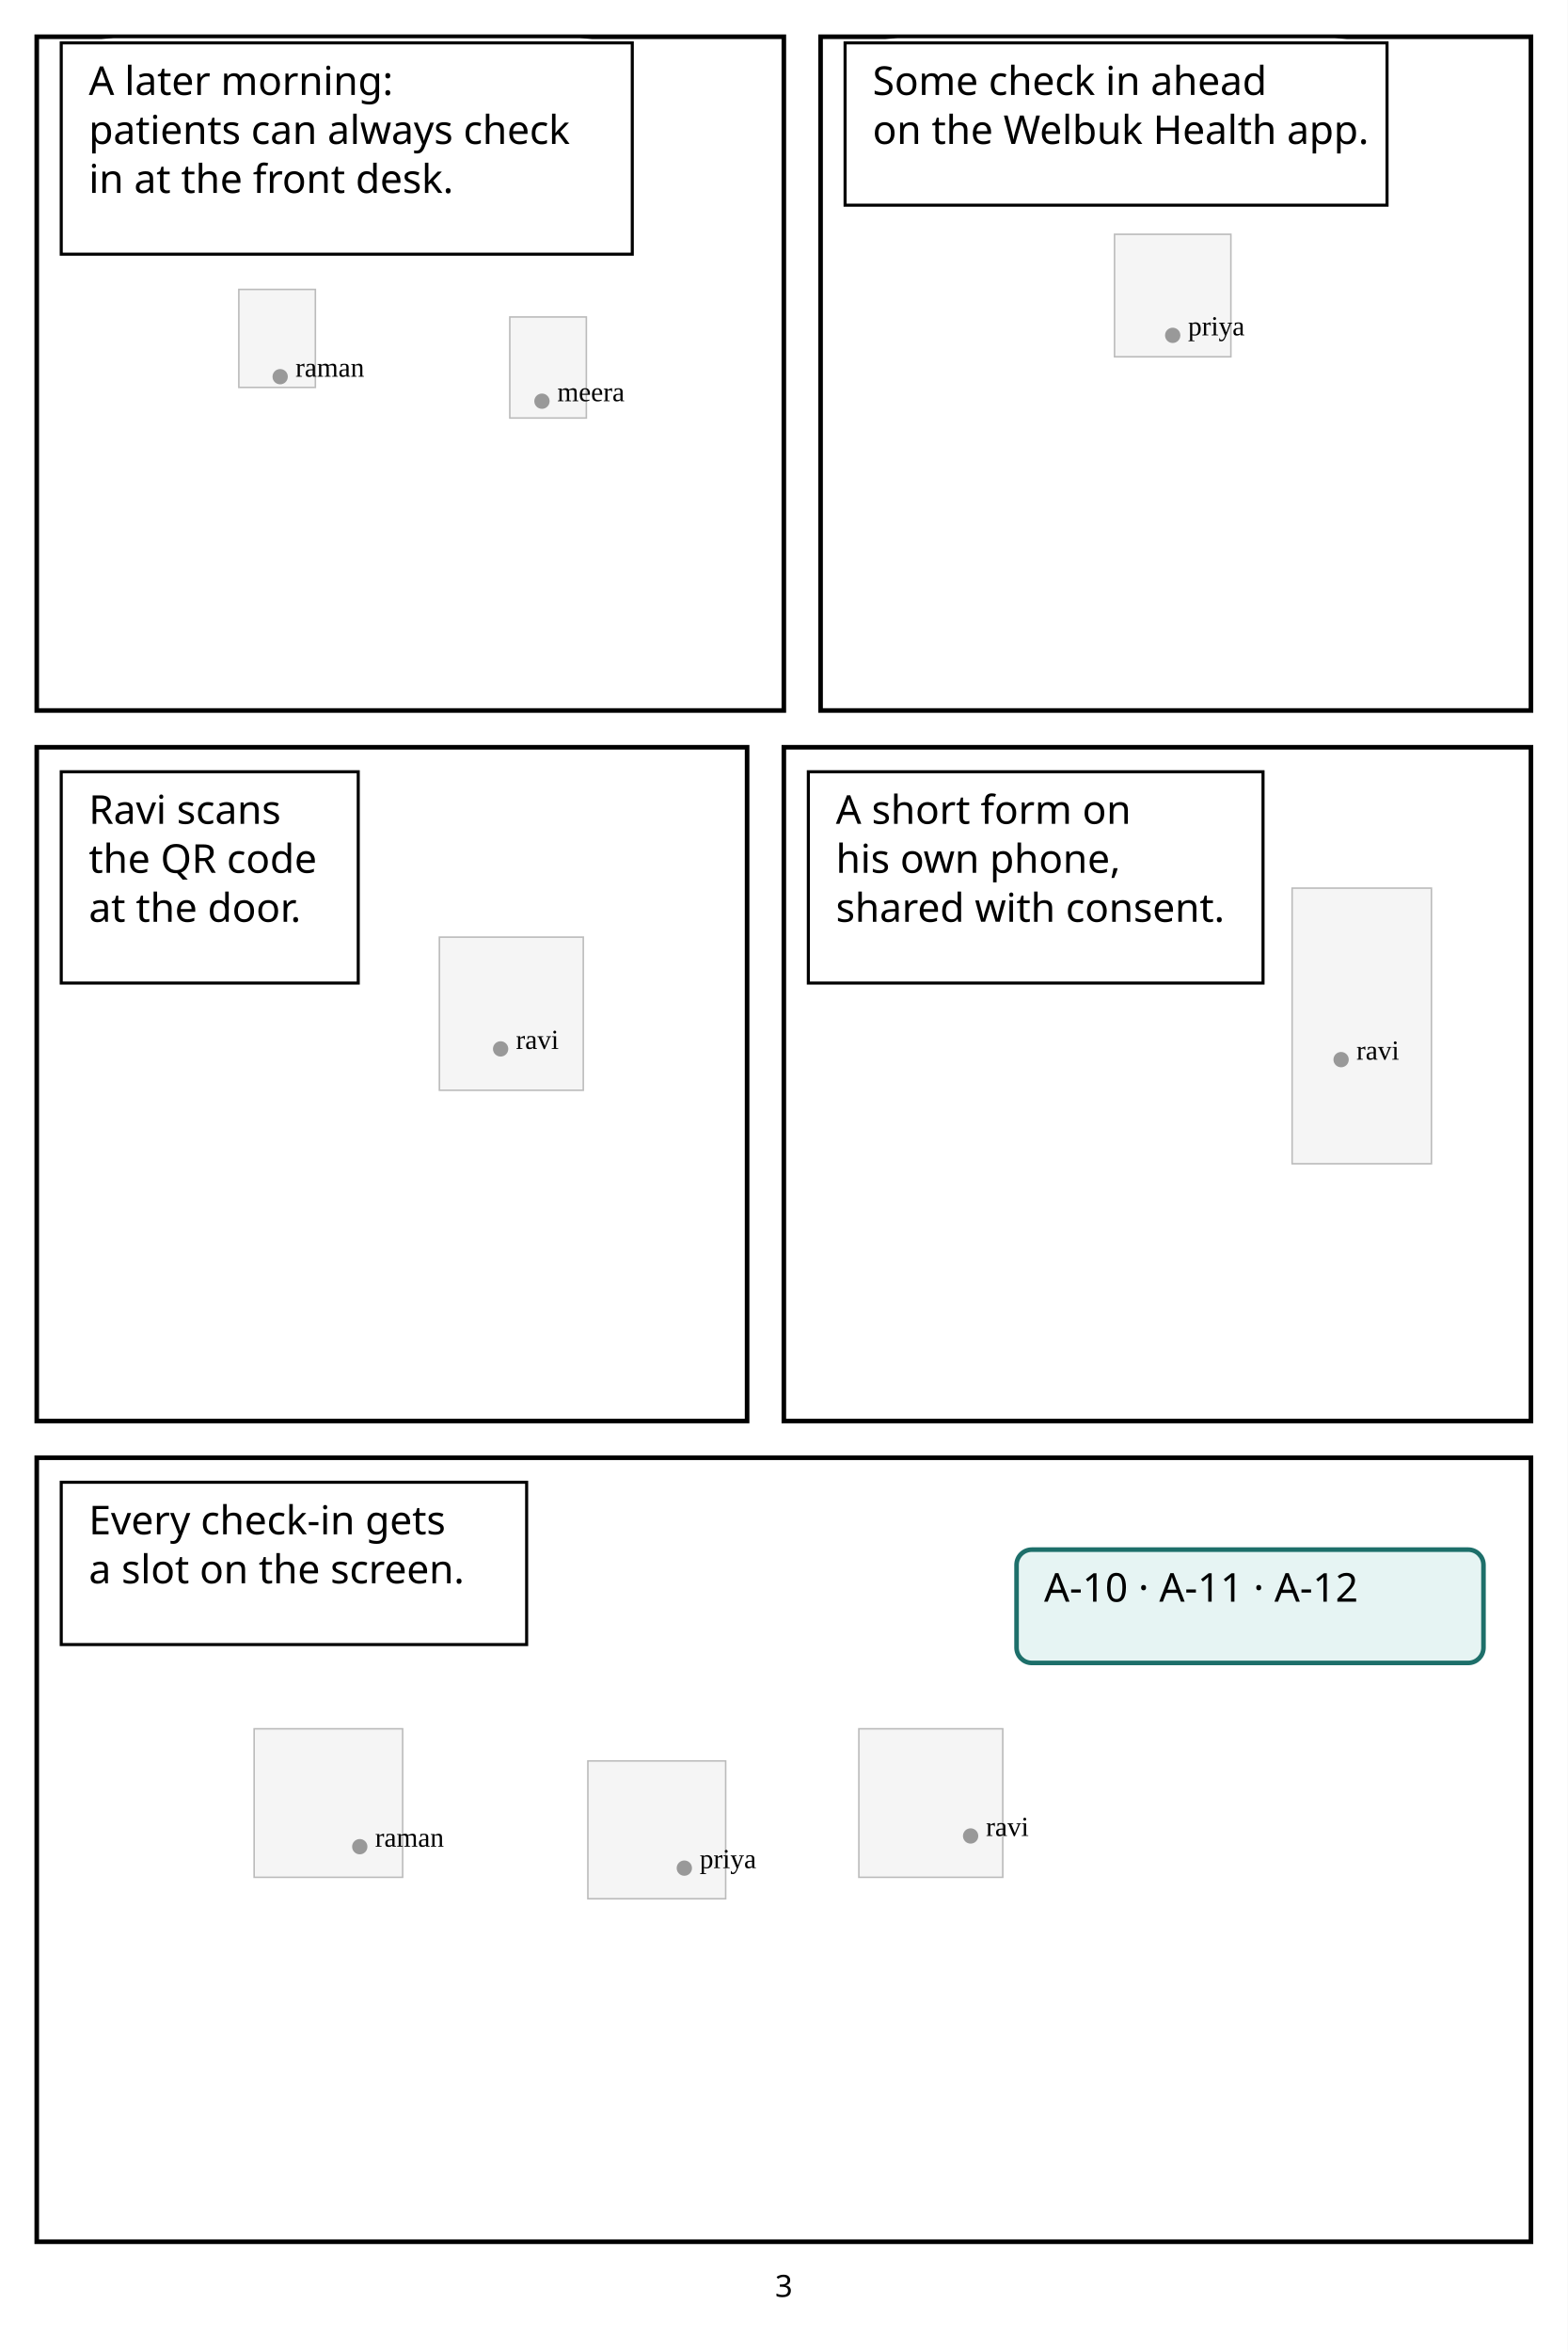
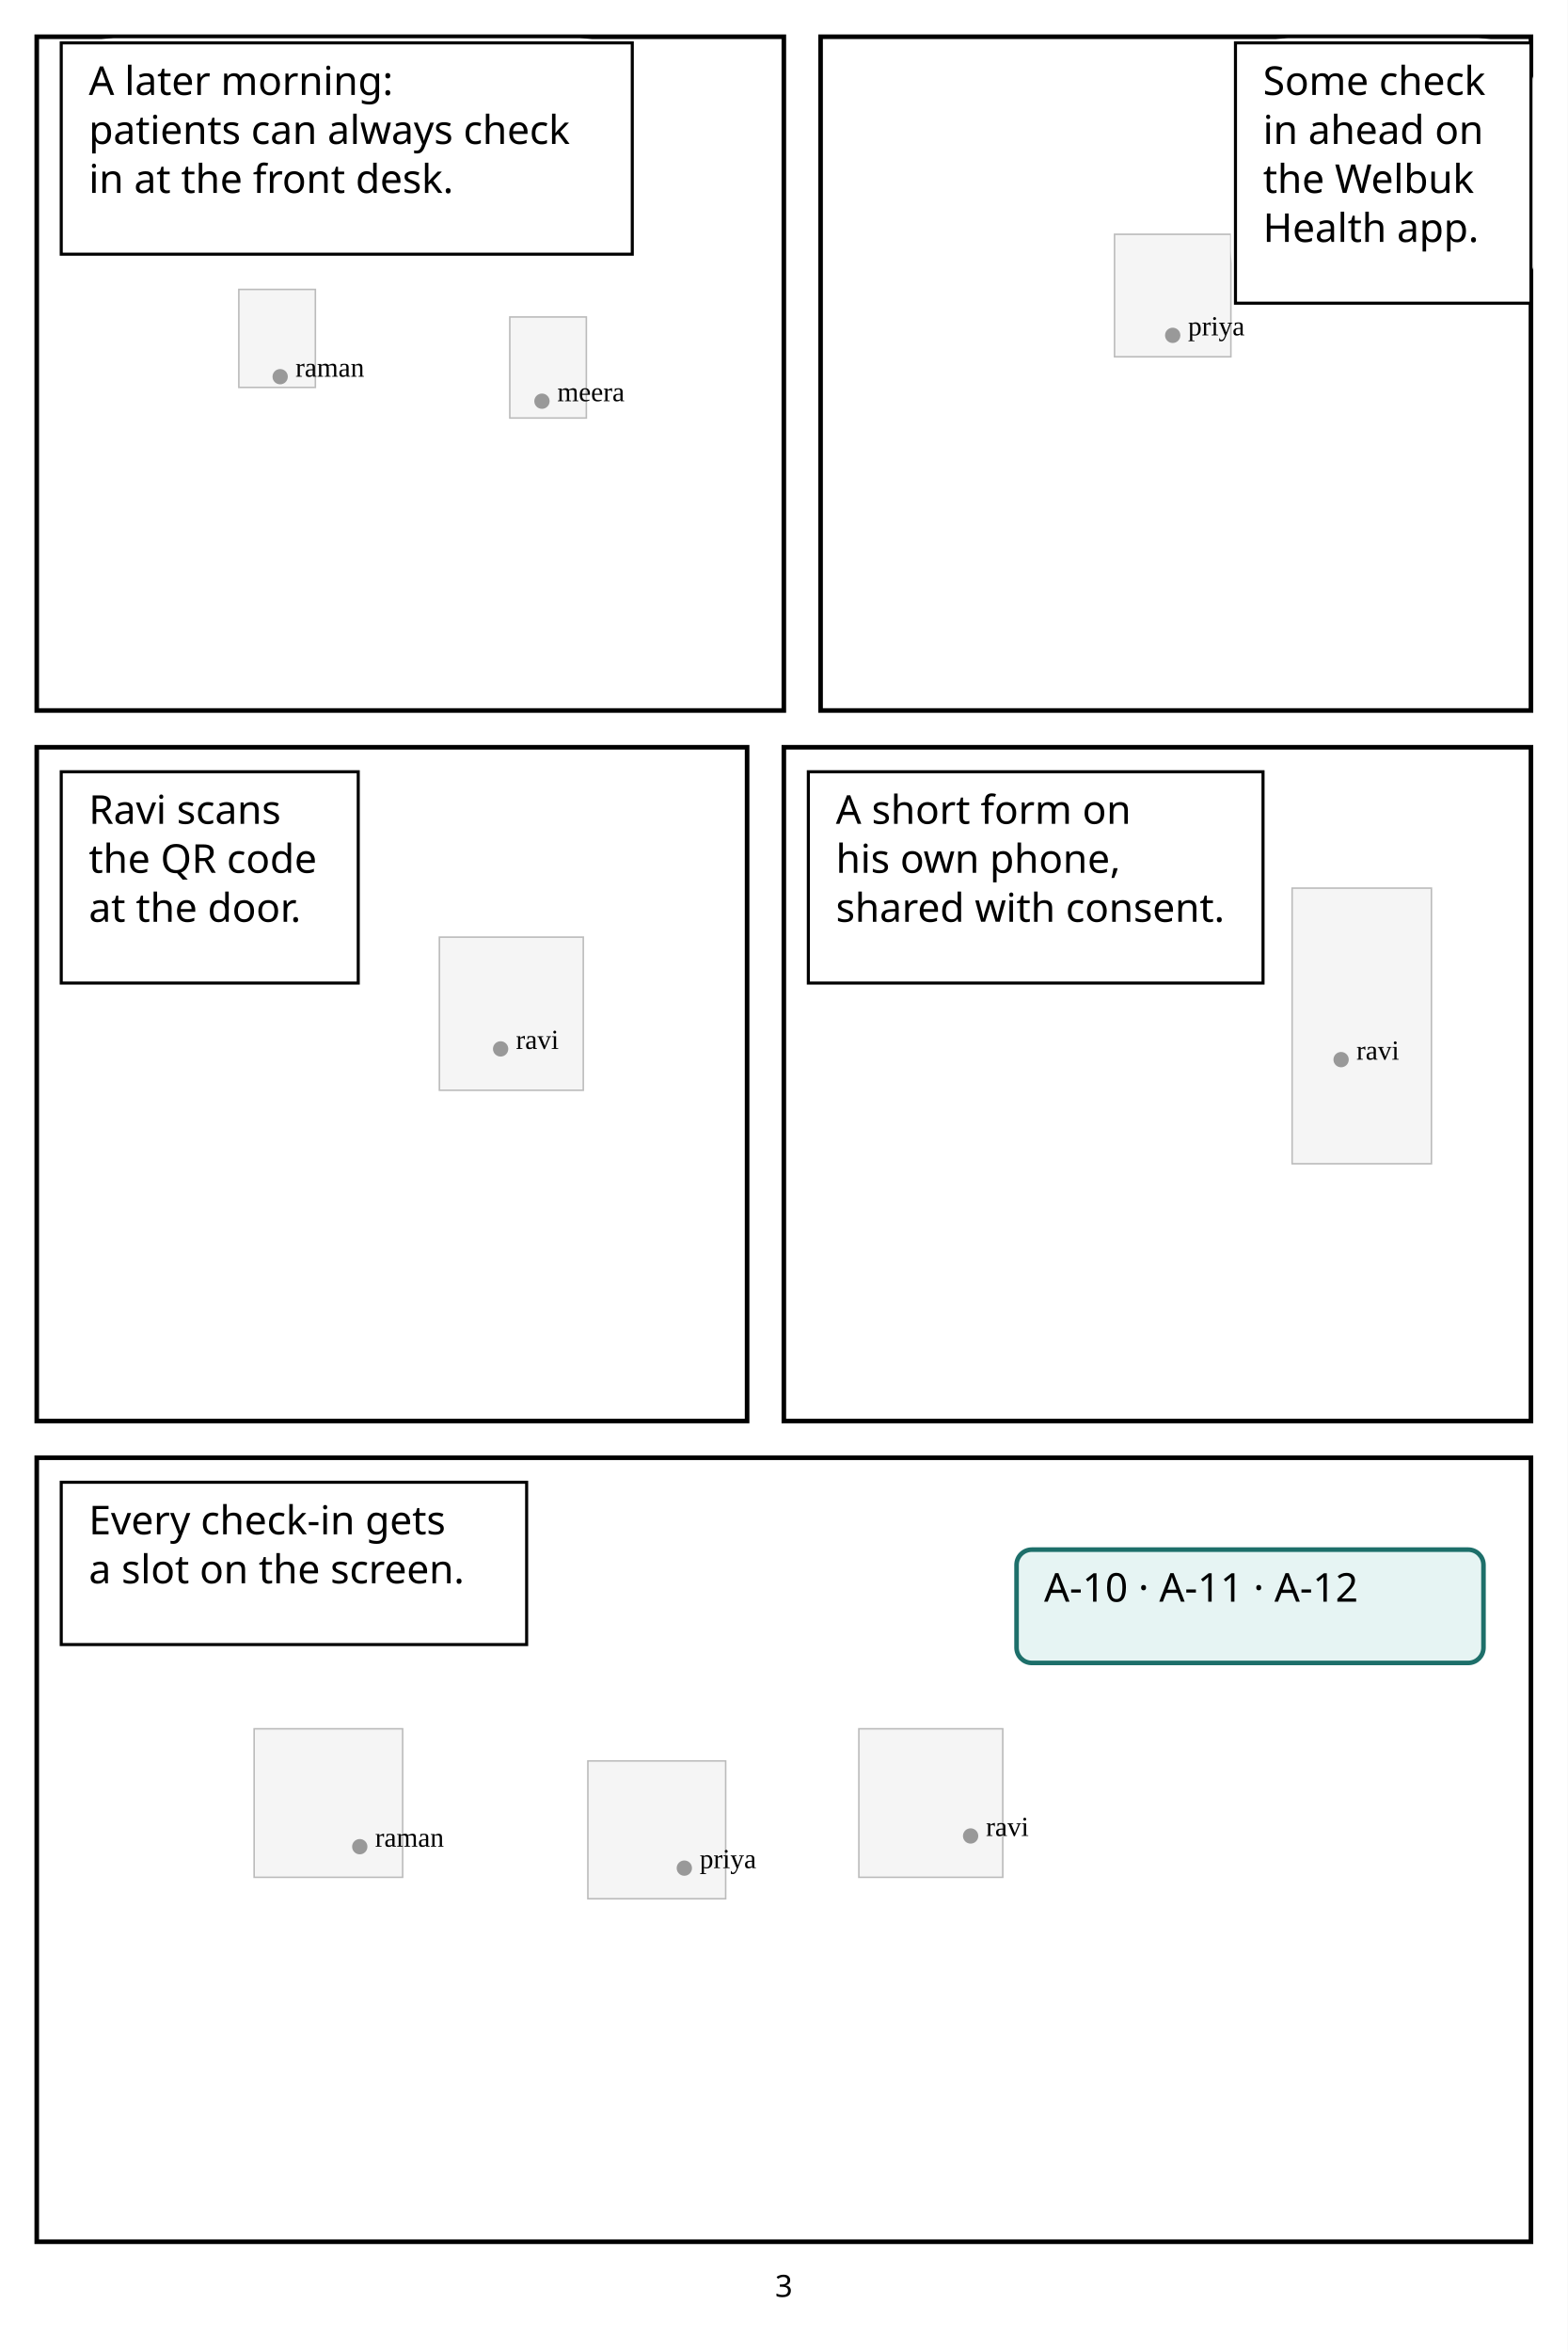
<svg xmlns="http://www.w3.org/2000/svg" width="1024" height="1536" viewBox="0 0 1024 1536">
  <rect width="1024" height="1536" fill="white" />
  <rect x="156" y="189" width="50" height="64" fill="#f5f5f5" stroke="#bbb" />
  <circle cx="183" cy="246" r="5" fill="#999" />
  <text x="193" y="246" font-size="18">raman</text>
  <rect x="333" y="207" width="50" height="66" fill="#f5f5f5" stroke="#bbb" />
  <circle cx="354" cy="262" r="5" fill="#999" />
  <text x="364" y="262" font-size="18">meera</text>
  <rect x="24" y="24" width="488" height="440" fill="none" stroke="black" stroke-width="3" />
  <rect x="40" y="28" width="373" height="138" rx="34" fill="white" stroke="white" stroke-width="6" />
  <rect x="40" y="28" width="373" height="138" fill="white" stroke="black" stroke-width="2" />
  <text x="58" y="62" font-family="Meiryo,MS Gothic,sans-serif" font-size="26" fill="black">A later morning: </text>
  <text x="58" y="94" font-family="Meiryo,MS Gothic,sans-serif" font-size="26" fill="black">patients can always check </text>
  <text x="58" y="126" font-family="Meiryo,MS Gothic,sans-serif" font-size="26" fill="black">in at the front desk.</text>
  <rect x="728" y="153" width="76" height="80" fill="#f5f5f5" stroke="#bbb" />
  <circle cx="766" cy="219" r="5" fill="#999" />
  <text x="776" y="219" font-size="18">priya</text>
  <rect x="536" y="24" width="464" height="440" fill="none" stroke="black" stroke-width="3" />
-   <rect x="552" y="28" width="354" height="106" rx="34" fill="white" stroke="white" stroke-width="6" />
-   <rect x="552" y="28" width="354" height="106" fill="white" stroke="black" stroke-width="2" />
-   <text x="570" y="62" font-family="Meiryo,MS Gothic,sans-serif" font-size="26" fill="black">Some check in ahead </text>
-   <text x="570" y="94" font-family="Meiryo,MS Gothic,sans-serif" font-size="26" fill="black">on the Welbuk Health app.</text>
+   <rect x="807" y="28" width="193" height="170" rx="34" fill="white" stroke="white" stroke-width="6" />
+   <rect x="807" y="28" width="193" height="170" fill="white" stroke="black" stroke-width="2" />
+   <text x="825" y="62" font-family="Meiryo,MS Gothic,sans-serif" font-size="26" fill="black">Some check </text>
+   <text x="825" y="94" font-family="Meiryo,MS Gothic,sans-serif" font-size="26" fill="black">in ahead on </text>
+   <text x="825" y="126" font-family="Meiryo,MS Gothic,sans-serif" font-size="26" fill="black">the Welbuk </text>
+   <text x="825" y="158" font-family="Meiryo,MS Gothic,sans-serif" font-size="26" fill="black">Health app.</text>
  <rect x="287" y="612" width="94" height="100" fill="#f5f5f5" stroke="#bbb" />
  <circle cx="327" cy="685" r="5" fill="#999" />
  <text x="337" y="685" font-size="18">ravi</text>
  <rect x="24" y="488" width="464" height="440" fill="none" stroke="black" stroke-width="3" />
  <rect x="40" y="504" width="194" height="138" rx="34" fill="white" stroke="white" stroke-width="6" />
  <rect x="40" y="504" width="194" height="138" fill="white" stroke="black" stroke-width="2" />
  <text x="58" y="538" font-family="Meiryo,MS Gothic,sans-serif" font-size="26" fill="black">Ravi scans </text>
  <text x="58" y="570" font-family="Meiryo,MS Gothic,sans-serif" font-size="26" fill="black">the QR code </text>
  <text x="58" y="602" font-family="Meiryo,MS Gothic,sans-serif" font-size="26" fill="black">at the door.</text>
  <rect x="844" y="580" width="91" height="180" fill="#f5f5f5" stroke="#bbb" />
  <circle cx="876" cy="692" r="5" fill="#999" />
  <text x="886" y="692" font-size="18">ravi</text>
  <rect x="512" y="488" width="488" height="440" fill="none" stroke="black" stroke-width="3" />
  <rect x="528" y="504" width="297" height="138" rx="34" fill="white" stroke="white" stroke-width="6" />
  <rect x="528" y="504" width="297" height="138" fill="white" stroke="black" stroke-width="2" />
  <text x="546" y="538" font-family="Meiryo,MS Gothic,sans-serif" font-size="26" fill="black">A short form on </text>
  <text x="546" y="570" font-family="Meiryo,MS Gothic,sans-serif" font-size="26" fill="black">his own phone, </text>
  <text x="546" y="602" font-family="Meiryo,MS Gothic,sans-serif" font-size="26" fill="black">shared with consent.</text>
  <rect x="166" y="1129" width="97" height="97" fill="#f5f5f5" stroke="#bbb" />
  <circle cx="235" cy="1206" r="5" fill="#999" />
  <text x="245" y="1206" font-size="18">raman</text>
  <rect x="384" y="1150" width="90" height="90" fill="#f5f5f5" stroke="#bbb" />
  <circle cx="447" cy="1220" r="5" fill="#999" />
  <text x="457" y="1220" font-size="18">priya</text>
  <rect x="561" y="1129" width="94" height="97" fill="#f5f5f5" stroke="#bbb" />
  <circle cx="634" cy="1199" r="5" fill="#999" />
  <text x="644" y="1199" font-size="18">ravi</text>
  <rect x="24" y="952" width="976" height="512" fill="none" stroke="black" stroke-width="3" />
  <rect x="40" y="968" width="304" height="106" rx="34" fill="white" stroke="white" stroke-width="6" />
  <rect x="664" y="1012" width="305" height="74" rx="34" fill="white" stroke="white" stroke-width="6" />
  <rect x="40" y="968" width="304" height="106" fill="white" stroke="black" stroke-width="2" />
  <text x="58" y="1002" font-family="Meiryo,MS Gothic,sans-serif" font-size="26" fill="black">Every check-in gets </text>
  <text x="58" y="1034" font-family="Meiryo,MS Gothic,sans-serif" font-size="26" fill="black">a slot on the screen.</text>
  <rect x="664" y="1012" width="305" height="74" rx="10" fill="#e6f4f3" stroke="#1d6f6a" stroke-width="3" />
  <text x="682" y="1046" font-family="Meiryo,MS Gothic,sans-serif" font-size="26" fill="black">A-10 · A-11 · A-12</text>
  <text x="512" y="1500" text-anchor="middle" font-family="sans-serif" font-size="20">3</text>
</svg>
